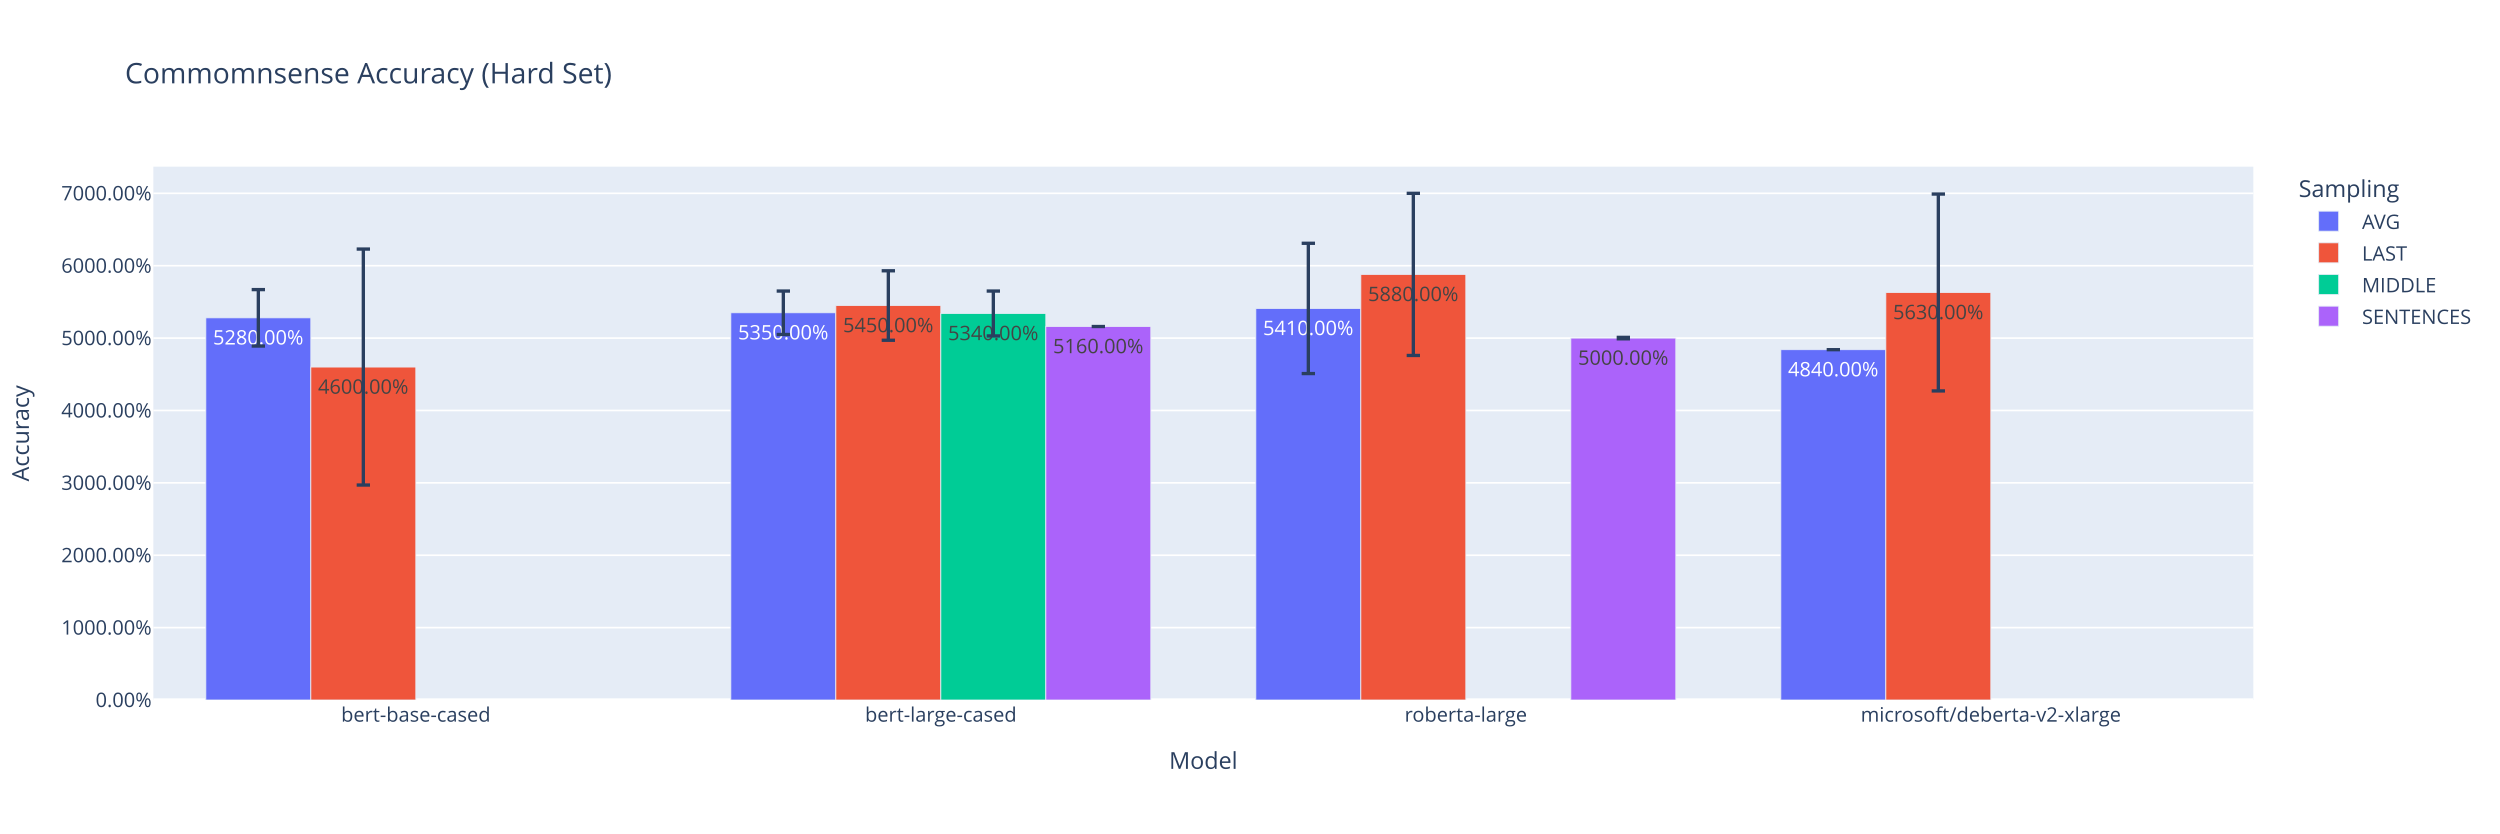
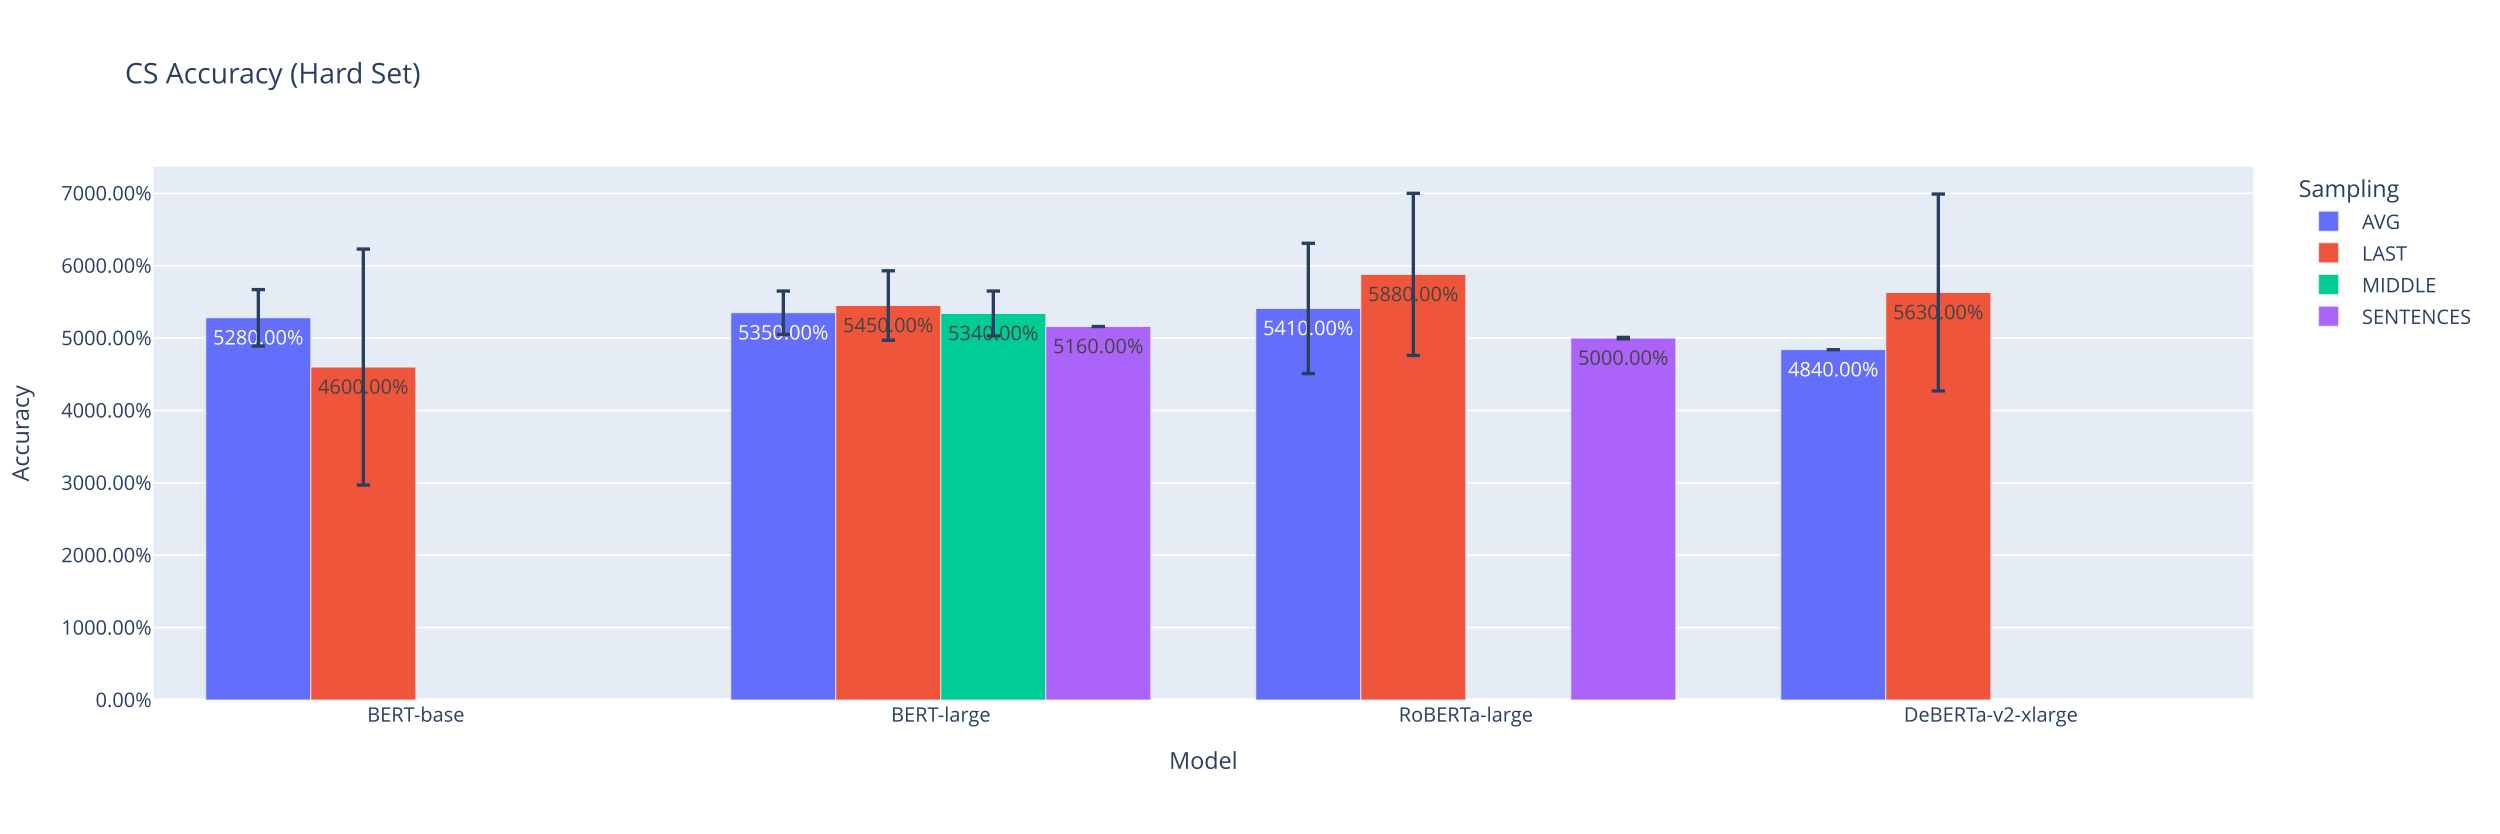
<svg xmlns="http://www.w3.org/2000/svg" class="main-svg" width="1500" height="500" style="" viewBox="0 0 1500 500">
  <rect x="0" y="0" width="1500" height="500" style="fill: rgb(255, 255, 255); fill-opacity: 1;" />
-   <defs id="defs-d5790d">
+   <defs id="defs-396672">
    <g class="clips">
-       <clipPath id="clipd5790dxyplot" class="plotclip">
+       <clipPath id="clip396672xyplot" class="plotclip">
        <rect width="1260" height="320" />
      </clipPath>
-       <clipPath class="axesclip" id="clipd5790dx">
+       <clipPath class="axesclip" id="clip396672x">
        <rect x="92" y="0" width="1260" height="500" />
      </clipPath>
-       <clipPath class="axesclip" id="clipd5790dy">
+       <clipPath class="axesclip" id="clip396672y">
        <rect x="0" y="100" width="1500" height="320" />
      </clipPath>
-       <clipPath class="axesclip" id="clipd5790dxy">
+       <clipPath class="axesclip" id="clip396672xy">
        <rect x="92" y="100" width="1260" height="320" />
      </clipPath>
    </g>
    <g class="gradients" />
    <g class="patterns" />
  </defs>
  <g class="bglayer">
    <rect class="bg" x="92" y="100" width="1260" height="320" style="fill: rgb(229, 236, 246); fill-opacity: 1; stroke-width: 0;" />
  </g>
  <g class="layer-below">
    <g class="imagelayer" />
    <g class="shapelayer" />
  </g>
  <g class="cartesianlayer">
    <g class="subplot xy">
      <g class="layer-subplot">
        <g class="shapelayer" />
        <g class="imagelayer" />
      </g>
      <g class="minor-gridlayer">
        <g class="x" />
        <g class="y" />
      </g>
      <g class="gridlayer">
        <g class="x" />
        <g class="y">
          <path class="ygrid crisp" transform="translate(0,376.57)" d="M92,0h1260" style="stroke: rgb(255, 255, 255); stroke-opacity: 1; stroke-width: 1px;" />
          <path class="ygrid crisp" transform="translate(0,333.14)" d="M92,0h1260" style="stroke: rgb(255, 255, 255); stroke-opacity: 1; stroke-width: 1px;" />
          <path class="ygrid crisp" transform="translate(0,289.71)" d="M92,0h1260" style="stroke: rgb(255, 255, 255); stroke-opacity: 1; stroke-width: 1px;" />
          <path class="ygrid crisp" transform="translate(0,246.29)" d="M92,0h1260" style="stroke: rgb(255, 255, 255); stroke-opacity: 1; stroke-width: 1px;" />
          <path class="ygrid crisp" transform="translate(0,202.86)" d="M92,0h1260" style="stroke: rgb(255, 255, 255); stroke-opacity: 1; stroke-width: 1px;" />
          <path class="ygrid crisp" transform="translate(0,159.43)" d="M92,0h1260" style="stroke: rgb(255, 255, 255); stroke-opacity: 1; stroke-width: 1px;" />
          <path class="ygrid crisp" transform="translate(0,116)" d="M92,0h1260" style="stroke: rgb(255, 255, 255); stroke-opacity: 1; stroke-width: 1px;" />
        </g>
      </g>
      <g class="zerolinelayer">
        <path class="yzl zl crisp" transform="translate(0,420)" d="M92,0h1260" style="stroke: rgb(255, 255, 255); stroke-opacity: 1; stroke-width: 2px;" />
      </g>
      <g class="layer-between">
        <g class="shapelayer" />
        <g class="imagelayer" />
      </g>
      <path class="xlines-below" />
      <path class="ylines-below" />
      <g class="overlines-below" />
      <g class="xaxislayer-below" />
      <g class="yaxislayer-below" />
      <g class="overaxes-below" />
      <g class="overplot">
-         <g class="xy" transform="translate(92,100)" clip-path="url(#clipd5790dxyplot)">
+         <g class="xy" transform="translate(92,100)" clip-path="url(#clip396672xyplot)">
          <g class="barlayer mlayer">
            <g class="trace bars" style="opacity: 1;">
              <g class="points">
                <g class="point">
                  <path d="M31.5,320V90.7H94.5V320Z" style="vector-effect: none; opacity: 1; stroke-width: 0.5px; fill: rgb(99, 110, 250); fill-opacity: 1; stroke: rgb(229, 236, 246); stroke-opacity: 1;" />
                  <text class="bartext bartext-inside" text-anchor="middle" data-notex="1" x="0" y="0" style="font-family: 'Open Sans', verdana, arial, sans-serif; font-size: 12px; fill: rgb(255, 255, 255); fill-opacity: 1; white-space: pre;" transform="translate(62.9375,106.7)">5280.00%</text>
                </g>
                <g class="point">
                  <path d="M346.5,320V87.66H409.5V320Z" style="vector-effect: none; opacity: 1; stroke-width: 0.5px; fill: rgb(99, 110, 250); fill-opacity: 1; stroke: rgb(229, 236, 246); stroke-opacity: 1;" />
                  <text class="bartext bartext-inside" text-anchor="middle" data-notex="1" x="0" y="0" style="font-family: 'Open Sans', verdana, arial, sans-serif; font-size: 12px; fill: rgb(255, 255, 255); fill-opacity: 1; white-space: pre;" transform="translate(377.9375,103.66)">5350.00%</text>
                </g>
                <g class="point">
                  <path d="M661.5,320V85.05H724.5V320Z" style="vector-effect: none; opacity: 1; stroke-width: 0.5px; fill: rgb(99, 110, 250); fill-opacity: 1; stroke: rgb(229, 236, 246); stroke-opacity: 1;" />
                  <text class="bartext bartext-inside" text-anchor="middle" data-notex="1" x="0" y="0" style="font-family: 'Open Sans', verdana, arial, sans-serif; font-size: 12px; fill: rgb(255, 255, 255); fill-opacity: 1; white-space: pre;" transform="translate(692.9375,101.05)">5410.00%</text>
                </g>
                <g class="point">
                  <path d="M976.5,320V109.81H1039.5V320Z" style="vector-effect: none; opacity: 1; stroke-width: 0.5px; fill: rgb(99, 110, 250); fill-opacity: 1; stroke: rgb(229, 236, 246); stroke-opacity: 1;" />
                  <text class="bartext bartext-inside" text-anchor="middle" data-notex="1" x="0" y="0" style="font-family: 'Open Sans', verdana, arial, sans-serif; font-size: 12px; fill: rgb(255, 255, 255); fill-opacity: 1; white-space: pre;" transform="translate(1007.938,125.81)">4840.00%</text>
                </g>
              </g>
              <g class="errorbar" style="opacity: 1;">
                <path class="yerror" d="M59,73.76h8m-4,0V107.63m-4,0h8" style="vector-effect: none; stroke-width: 2px; stroke: rgb(42, 63, 95); stroke-opacity: 1;" />
              </g>
              <g class="errorbar" style="opacity: 1;">
                <path class="yerror" d="M374,74.63h8m-4,0V100.69m-4,0h8" style="vector-effect: none; stroke-width: 2px; stroke: rgb(42, 63, 95); stroke-opacity: 1;" />
              </g>
              <g class="errorbar" style="opacity: 1;">
                <path class="yerror" d="M689,45.97h8m-4,0V124.14m-4,0h8" style="vector-effect: none; stroke-width: 2px; stroke: rgb(42, 63, 95); stroke-opacity: 1;" />
              </g>
              <g class="errorbar" style="opacity: 1;">
                <path class="yerror" d="M1004,109.81h8m-4,0V109.81m-4,0h8" style="vector-effect: none; stroke-width: 2px; stroke: rgb(42, 63, 95); stroke-opacity: 1;" />
              </g>
            </g>
            <g class="trace bars" style="opacity: 1;">
              <g class="points">
                <g class="point">
                  <path d="M94.5,320V120.23H157.5V320Z" style="vector-effect: none; opacity: 1; stroke-width: 0.5px; fill: rgb(239, 85, 59); fill-opacity: 1; stroke: rgb(229, 236, 246); stroke-opacity: 1;" />
                  <text class="bartext bartext-inside" text-anchor="middle" data-notex="1" x="0" y="0" style="font-family: 'Open Sans', verdana, arial, sans-serif; font-size: 12px; fill: rgb(68, 68, 68); fill-opacity: 1; white-space: pre;" transform="translate(125.9375,136.23)">4600.00%</text>
                </g>
                <g class="point">
                  <path d="M409.5,320V83.31H472.5V320Z" style="vector-effect: none; opacity: 1; stroke-width: 0.5px; fill: rgb(239, 85, 59); fill-opacity: 1; stroke: rgb(229, 236, 246); stroke-opacity: 1;" />
                  <text class="bartext bartext-inside" text-anchor="middle" data-notex="1" x="0" y="0" style="font-family: 'Open Sans', verdana, arial, sans-serif; font-size: 12px; fill: rgb(68, 68, 68); fill-opacity: 1; white-space: pre;" transform="translate(440.9375,99.31)">5450.00%</text>
                </g>
                <g class="point">
                  <path d="M724.5,320V64.64H787.5V320Z" style="vector-effect: none; opacity: 1; stroke-width: 0.5px; fill: rgb(239, 85, 59); fill-opacity: 1; stroke: rgb(229, 236, 246); stroke-opacity: 1;" />
                  <text class="bartext bartext-inside" text-anchor="middle" data-notex="1" x="0" y="0" style="font-family: 'Open Sans', verdana, arial, sans-serif; font-size: 12px; fill: rgb(68, 68, 68); fill-opacity: 1; white-space: pre;" transform="translate(755.9375,80.64)">5880.00%</text>
                </g>
                <g class="point">
                  <path d="M1039.5,320V75.5H1102.5V320Z" style="vector-effect: none; opacity: 1; stroke-width: 0.5px; fill: rgb(239, 85, 59); fill-opacity: 1; stroke: rgb(229, 236, 246); stroke-opacity: 1;" />
                  <text class="bartext bartext-inside" text-anchor="middle" data-notex="1" x="0" y="0" style="font-family: 'Open Sans', verdana, arial, sans-serif; font-size: 12px; fill: rgb(68, 68, 68); fill-opacity: 1; white-space: pre;" transform="translate(1070.938,91.5)">5630.00%</text>
                </g>
              </g>
              <g class="errorbar" style="opacity: 1;">
                <path class="yerror" d="M122,49.44h8m-4,0V191.02m-4,0h8" style="vector-effect: none; stroke-width: 2px; stroke: rgb(42, 63, 95); stroke-opacity: 1;" />
              </g>
              <g class="errorbar" style="opacity: 1;">
                <path class="yerror" d="M437,62.47h8m-4,0V104.16m-4,0h8" style="vector-effect: none; stroke-width: 2px; stroke: rgb(42, 63, 95); stroke-opacity: 1;" />
              </g>
              <g class="errorbar" style="opacity: 1;">
                <path class="yerror" d="M752,16h8m-4,0V113.28m-4,0h8" style="vector-effect: none; stroke-width: 2px; stroke: rgb(42, 63, 95); stroke-opacity: 1;" />
              </g>
              <g class="errorbar" style="opacity: 1;">
                <path class="yerror" d="M1067,16.43h8m-4,0V134.56m-4,0h8" style="vector-effect: none; stroke-width: 2px; stroke: rgb(42, 63, 95); stroke-opacity: 1;" />
              </g>
            </g>
            <g class="trace bars" style="opacity: 1;">
              <g class="points">
                <g class="point">
                  <path d="M472.5,320V88.09H535.5V320Z" style="vector-effect: none; opacity: 1; stroke-width: 0.5px; fill: rgb(0, 204, 150); fill-opacity: 1; stroke: rgb(229, 236, 246); stroke-opacity: 1;" />
                  <text class="bartext bartext-inside" text-anchor="middle" data-notex="1" x="0" y="0" style="font-family: 'Open Sans', verdana, arial, sans-serif; font-size: 12px; fill: rgb(68, 68, 68); fill-opacity: 1; white-space: pre;" transform="translate(503.9375,104.09)">5340.00%</text>
                </g>
              </g>
              <g class="errorbar" style="opacity: 1;">
                <path class="yerror" d="M500,74.63h8m-4,0V101.55m-4,0h8" style="vector-effect: none; stroke-width: 2px; stroke: rgb(42, 63, 95); stroke-opacity: 1;" />
              </g>
            </g>
            <g class="trace bars" style="opacity: 1;">
              <g class="points">
                <g class="point">
                  <path d="M535.5,320V95.91H598.5V320Z" style="vector-effect: none; opacity: 1; stroke-width: 0.5px; fill: rgb(171, 99, 250); fill-opacity: 1; stroke: rgb(229, 236, 246); stroke-opacity: 1;" />
                  <text class="bartext bartext-inside" text-anchor="middle" data-notex="1" x="0" y="0" style="font-family: 'Open Sans', verdana, arial, sans-serif; font-size: 12px; fill: rgb(68, 68, 68); fill-opacity: 1; white-space: pre;" transform="translate(566.9375,111.91)">5160.00%</text>
                </g>
                <g class="point">
                  <path d="M850.5,320V102.86H913.5V320Z" style="vector-effect: none; opacity: 1; stroke-width: 0.5px; fill: rgb(171, 99, 250); fill-opacity: 1; stroke: rgb(229, 236, 246); stroke-opacity: 1;" />
                  <text class="bartext bartext-inside" text-anchor="middle" data-notex="1" x="0" y="0" style="font-family: 'Open Sans', verdana, arial, sans-serif; font-size: 12px; fill: rgb(68, 68, 68); fill-opacity: 1; white-space: pre;" transform="translate(881.9375,118.86)">5000.00%</text>
                </g>
              </g>
              <g class="errorbar" style="opacity: 1;">
                <path class="yerror" d="M563,95.91h8m-4,0V95.91m-4,0h8" style="vector-effect: none; stroke-width: 2px; stroke: rgb(42, 63, 95); stroke-opacity: 1;" />
              </g>
              <g class="errorbar" style="opacity: 1;">
                <path class="yerror" d="M878,102.42h8m-4,0V103.29m-4,0h8" style="vector-effect: none; stroke-width: 2px; stroke: rgb(42, 63, 95); stroke-opacity: 1;" />
              </g>
            </g>
          </g>
        </g>
      </g>
      <path class="xlines-above crisp" d="M0,0" style="fill: none;" />
      <path class="ylines-above crisp" d="M0,0" style="fill: none;" />
      <g class="overlines-above" />
      <g class="xaxislayer-above">
        <g class="xtick">
-           <text text-anchor="middle" x="0" y="433" transform="translate(249.5,0)" style="font-family: 'Open Sans', verdana, arial, sans-serif; font-size: 12px; fill: rgb(42, 63, 95); fill-opacity: 1; white-space: pre; opacity: 1;">bert-base-cased</text>
+           <text text-anchor="middle" x="0" y="433" transform="translate(249.5,0)" style="font-family: 'Open Sans', verdana, arial, sans-serif; font-size: 12px; fill: rgb(42, 63, 95); fill-opacity: 1; white-space: pre; opacity: 1;">BERT-base</text>
        </g>
        <g class="xtick">
-           <text text-anchor="middle" x="0" y="433" transform="translate(564.5,0)" style="font-family: 'Open Sans', verdana, arial, sans-serif; font-size: 12px; fill: rgb(42, 63, 95); fill-opacity: 1; white-space: pre; opacity: 1;">bert-large-cased</text>
+           <text text-anchor="middle" x="0" y="433" transform="translate(564.5,0)" style="font-family: 'Open Sans', verdana, arial, sans-serif; font-size: 12px; fill: rgb(42, 63, 95); fill-opacity: 1; white-space: pre; opacity: 1;">BERT-large</text>
        </g>
        <g class="xtick">
-           <text text-anchor="middle" x="0" y="433" transform="translate(879.5,0)" style="font-family: 'Open Sans', verdana, arial, sans-serif; font-size: 12px; fill: rgb(42, 63, 95); fill-opacity: 1; white-space: pre; opacity: 1;">roberta-large</text>
+           <text text-anchor="middle" x="0" y="433" transform="translate(879.5,0)" style="font-family: 'Open Sans', verdana, arial, sans-serif; font-size: 12px; fill: rgb(42, 63, 95); fill-opacity: 1; white-space: pre; opacity: 1;">RoBERTa-large</text>
        </g>
        <g class="xtick">
-           <text text-anchor="middle" x="0" y="433" transform="translate(1194.5,0)" style="font-family: 'Open Sans', verdana, arial, sans-serif; font-size: 12px; fill: rgb(42, 63, 95); fill-opacity: 1; white-space: pre; opacity: 1;">microsoft/deberta-v2-xlarge</text>
+           <text text-anchor="middle" x="0" y="433" transform="translate(1194.5,0)" style="font-family: 'Open Sans', verdana, arial, sans-serif; font-size: 12px; fill: rgb(42, 63, 95); fill-opacity: 1; white-space: pre; opacity: 1;">DeBERTa-v2-xlarge</text>
        </g>
      </g>
      <g class="yaxislayer-above">
        <g class="ytick">
          <text text-anchor="end" x="91" y="4.2" transform="translate(0,420)" style="font-family: 'Open Sans', verdana, arial, sans-serif; font-size: 12px; fill: rgb(42, 63, 95); fill-opacity: 1; white-space: pre; opacity: 1;">0.00%</text>
        </g>
        <g class="ytick">
          <text text-anchor="end" x="91" y="4.2" style="font-family: 'Open Sans', verdana, arial, sans-serif; font-size: 12px; fill: rgb(42, 63, 95); fill-opacity: 1; white-space: pre; opacity: 1;" transform="translate(0,376.57)">1000.00%</text>
        </g>
        <g class="ytick">
          <text text-anchor="end" x="91" y="4.2" style="font-family: 'Open Sans', verdana, arial, sans-serif; font-size: 12px; fill: rgb(42, 63, 95); fill-opacity: 1; white-space: pre; opacity: 1;" transform="translate(0,333.14)">2000.00%</text>
        </g>
        <g class="ytick">
          <text text-anchor="end" x="91" y="4.2" style="font-family: 'Open Sans', verdana, arial, sans-serif; font-size: 12px; fill: rgb(42, 63, 95); fill-opacity: 1; white-space: pre; opacity: 1;" transform="translate(0,289.71)">3000.00%</text>
        </g>
        <g class="ytick">
          <text text-anchor="end" x="91" y="4.2" style="font-family: 'Open Sans', verdana, arial, sans-serif; font-size: 12px; fill: rgb(42, 63, 95); fill-opacity: 1; white-space: pre; opacity: 1;" transform="translate(0,246.29)">4000.00%</text>
        </g>
        <g class="ytick">
          <text text-anchor="end" x="91" y="4.2" style="font-family: 'Open Sans', verdana, arial, sans-serif; font-size: 12px; fill: rgb(42, 63, 95); fill-opacity: 1; white-space: pre; opacity: 1;" transform="translate(0,202.86)">5000.00%</text>
        </g>
        <g class="ytick">
          <text text-anchor="end" x="91" y="4.2" style="font-family: 'Open Sans', verdana, arial, sans-serif; font-size: 12px; fill: rgb(42, 63, 95); fill-opacity: 1; white-space: pre; opacity: 1;" transform="translate(0,159.43)">6000.00%</text>
        </g>
        <g class="ytick">
          <text text-anchor="end" x="91" y="4.2" style="font-family: 'Open Sans', verdana, arial, sans-serif; font-size: 12px; fill: rgb(42, 63, 95); fill-opacity: 1; white-space: pre; opacity: 1;" transform="translate(0,116)">7000.00%</text>
        </g>
      </g>
      <g class="overaxes-above" />
    </g>
  </g>
  <g class="polarlayer" />
  <g class="smithlayer" />
  <g class="ternarylayer" />
  <g class="geolayer" />
  <g class="funnelarealayer" />
  <g class="pielayer" />
  <g class="iciclelayer" />
  <g class="treemaplayer" />
  <g class="sunburstlayer" />
  <g class="glimages" />
-   <defs id="topdefs-d5790d">
+   <defs id="topdefs-396672">
    <g class="clips" />
-     <clipPath id="legendd5790d">
+     <clipPath id="legend396672">
      <rect width="111" height="105" x="0" y="0" />
    </clipPath>
  </defs>
  <g class="layer-above">
    <g class="imagelayer" />
    <g class="shapelayer" />
  </g>
  <g class="infolayer">
    <g class="legend" pointer-events="all" transform="translate(1377.2,100)">
      <rect class="bg" shape-rendering="crispEdges" width="111" height="105" x="0" y="0" style="stroke: rgb(68, 68, 68); stroke-opacity: 1; fill: rgb(255, 255, 255); fill-opacity: 1; stroke-width: 0px;" />
-       <g class="scrollbox" transform="" clip-path="url(#legendd5790d)">
+       <g class="scrollbox" transform="" clip-path="url(#legend396672)">
        <text class="legendtitletext" text-anchor="start" x="2" y="18.2" style="font-family: 'Open Sans', verdana, arial, sans-serif; font-size: 14px; fill: rgb(42, 63, 95); fill-opacity: 1; white-space: pre;">Sampling</text>
        <g class="groups" transform="">
          <g class="traces" transform="translate(0,32.7)" style="opacity: 1;">
            <text class="legendtext" text-anchor="start" x="40" y="4.68" style="font-family: 'Open Sans', verdana, arial, sans-serif; font-size: 12px; fill: rgb(42, 63, 95); fill-opacity: 1; white-space: pre;">AVG</text>
            <g class="layers" style="opacity: 1;">
              <g class="legendfill" />
              <g class="legendlines" />
              <g class="legendsymbols">
                <g class="legendpoints">
                  <path class="legendundefined" d="M6,6H-6V-6H6Z" transform="translate(20,0)" style="stroke-width: 0.5px; fill: rgb(99, 110, 250); fill-opacity: 1; stroke: rgb(229, 236, 246); stroke-opacity: 1;" />
                </g>
              </g>
            </g>
            <rect class="legendtoggle" x="0" y="-9.5" width="105.922" height="19" style="fill: rgb(0, 0, 0); fill-opacity: 0;" />
          </g>
        </g>
        <g class="groups" transform="">
          <g class="traces" transform="translate(0,51.7)" style="opacity: 1;">
            <text class="legendtext" text-anchor="start" x="40" y="4.68" style="font-family: 'Open Sans', verdana, arial, sans-serif; font-size: 12px; fill: rgb(42, 63, 95); fill-opacity: 1; white-space: pre;">LAST</text>
            <g class="layers" style="opacity: 1;">
              <g class="legendfill" />
              <g class="legendlines" />
              <g class="legendsymbols">
                <g class="legendpoints">
                  <path class="legendundefined" d="M6,6H-6V-6H6Z" transform="translate(20,0)" style="stroke-width: 0.5px; fill: rgb(239, 85, 59); fill-opacity: 1; stroke: rgb(229, 236, 246); stroke-opacity: 1;" />
                </g>
              </g>
            </g>
            <rect class="legendtoggle" x="0" y="-9.5" width="105.922" height="19" style="fill: rgb(0, 0, 0); fill-opacity: 0;" />
          </g>
        </g>
        <g class="groups" transform="">
          <g class="traces" transform="translate(0,70.7)" style="opacity: 1;">
            <text class="legendtext" text-anchor="start" x="40" y="4.68" style="font-family: 'Open Sans', verdana, arial, sans-serif; font-size: 12px; fill: rgb(42, 63, 95); fill-opacity: 1; white-space: pre;">MIDDLE</text>
            <g class="layers" style="opacity: 1;">
              <g class="legendfill" />
              <g class="legendlines" />
              <g class="legendsymbols">
                <g class="legendpoints">
                  <path class="legendundefined" d="M6,6H-6V-6H6Z" transform="translate(20,0)" style="stroke-width: 0.5px; fill: rgb(0, 204, 150); fill-opacity: 1; stroke: rgb(229, 236, 246); stroke-opacity: 1;" />
                </g>
              </g>
            </g>
            <rect class="legendtoggle" x="0" y="-9.5" width="105.922" height="19" style="fill: rgb(0, 0, 0); fill-opacity: 0;" />
          </g>
        </g>
        <g class="groups" transform="">
          <g class="traces" transform="translate(0,89.7)" style="opacity: 1;">
            <text class="legendtext" text-anchor="start" x="40" y="4.68" style="font-family: 'Open Sans', verdana, arial, sans-serif; font-size: 12px; fill: rgb(42, 63, 95); fill-opacity: 1; white-space: pre;">SENTENCES</text>
            <g class="layers" style="opacity: 1;">
              <g class="legendfill" />
              <g class="legendlines" />
              <g class="legendsymbols">
                <g class="legendpoints">
                  <path class="legendundefined" d="M6,6H-6V-6H6Z" transform="translate(20,0)" style="stroke-width: 0.5px; fill: rgb(171, 99, 250); fill-opacity: 1; stroke: rgb(229, 236, 246); stroke-opacity: 1;" />
                </g>
              </g>
            </g>
            <rect class="legendtoggle" x="0" y="-9.5" width="105.922" height="19" style="fill: rgb(0, 0, 0); fill-opacity: 0;" />
          </g>
        </g>
      </g>
      <rect class="scrollbar" rx="20" ry="3" width="0" height="0" x="0" y="0" style="fill: rgb(128, 139, 164); fill-opacity: 1;" />
    </g>
    <g class="g-gtitle">
-       <text class="gtitle" x="75" y="50" text-anchor="start" dy="0em" style="opacity: 1; font-family: 'Open Sans', verdana, arial, sans-serif; font-size: 17px; fill: rgb(42, 63, 95); fill-opacity: 1; white-space: pre;">Commomnsense Accuracy (Hard Set)</text>
+       <text class="gtitle" x="75" y="50" text-anchor="start" dy="0em" style="opacity: 1; font-family: 'Open Sans', verdana, arial, sans-serif; font-size: 17px; fill: rgb(42, 63, 95); fill-opacity: 1; white-space: pre;">CS Accuracy (Hard Set)</text>
    </g>
    <g class="g-xtitle">
      <text class="xtitle" x="722" y="461.3" text-anchor="middle" style="opacity: 1; font-family: 'Open Sans', verdana, arial, sans-serif; font-size: 14px; fill: rgb(42, 63, 95); fill-opacity: 1; white-space: pre;">Model</text>
    </g>
    <g class="g-ytitle">
      <text class="ytitle" transform="rotate(-90,17.35,260)" x="17.35" y="260" text-anchor="middle" style="opacity: 1; font-family: 'Open Sans', verdana, arial, sans-serif; font-size: 14px; fill: rgb(42, 63, 95); fill-opacity: 1; white-space: pre;">Accuracy</text>
    </g>
  </g>
</svg>
